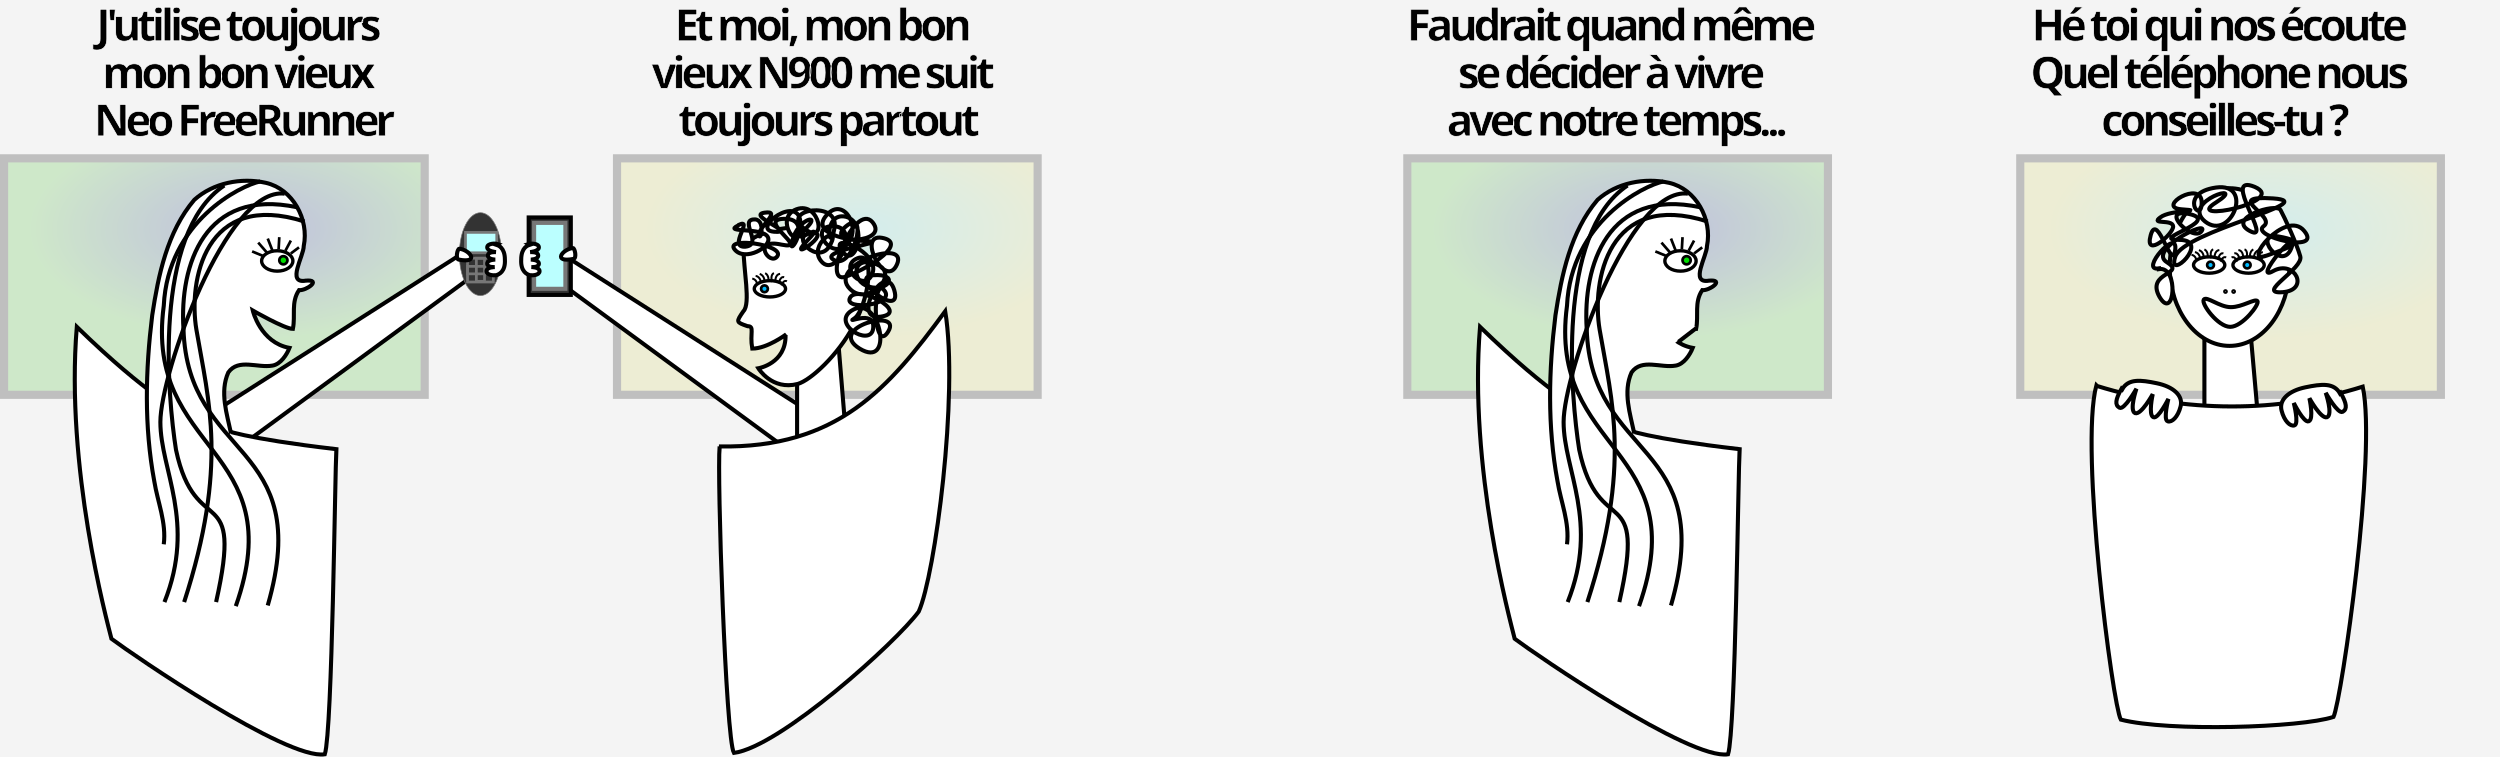
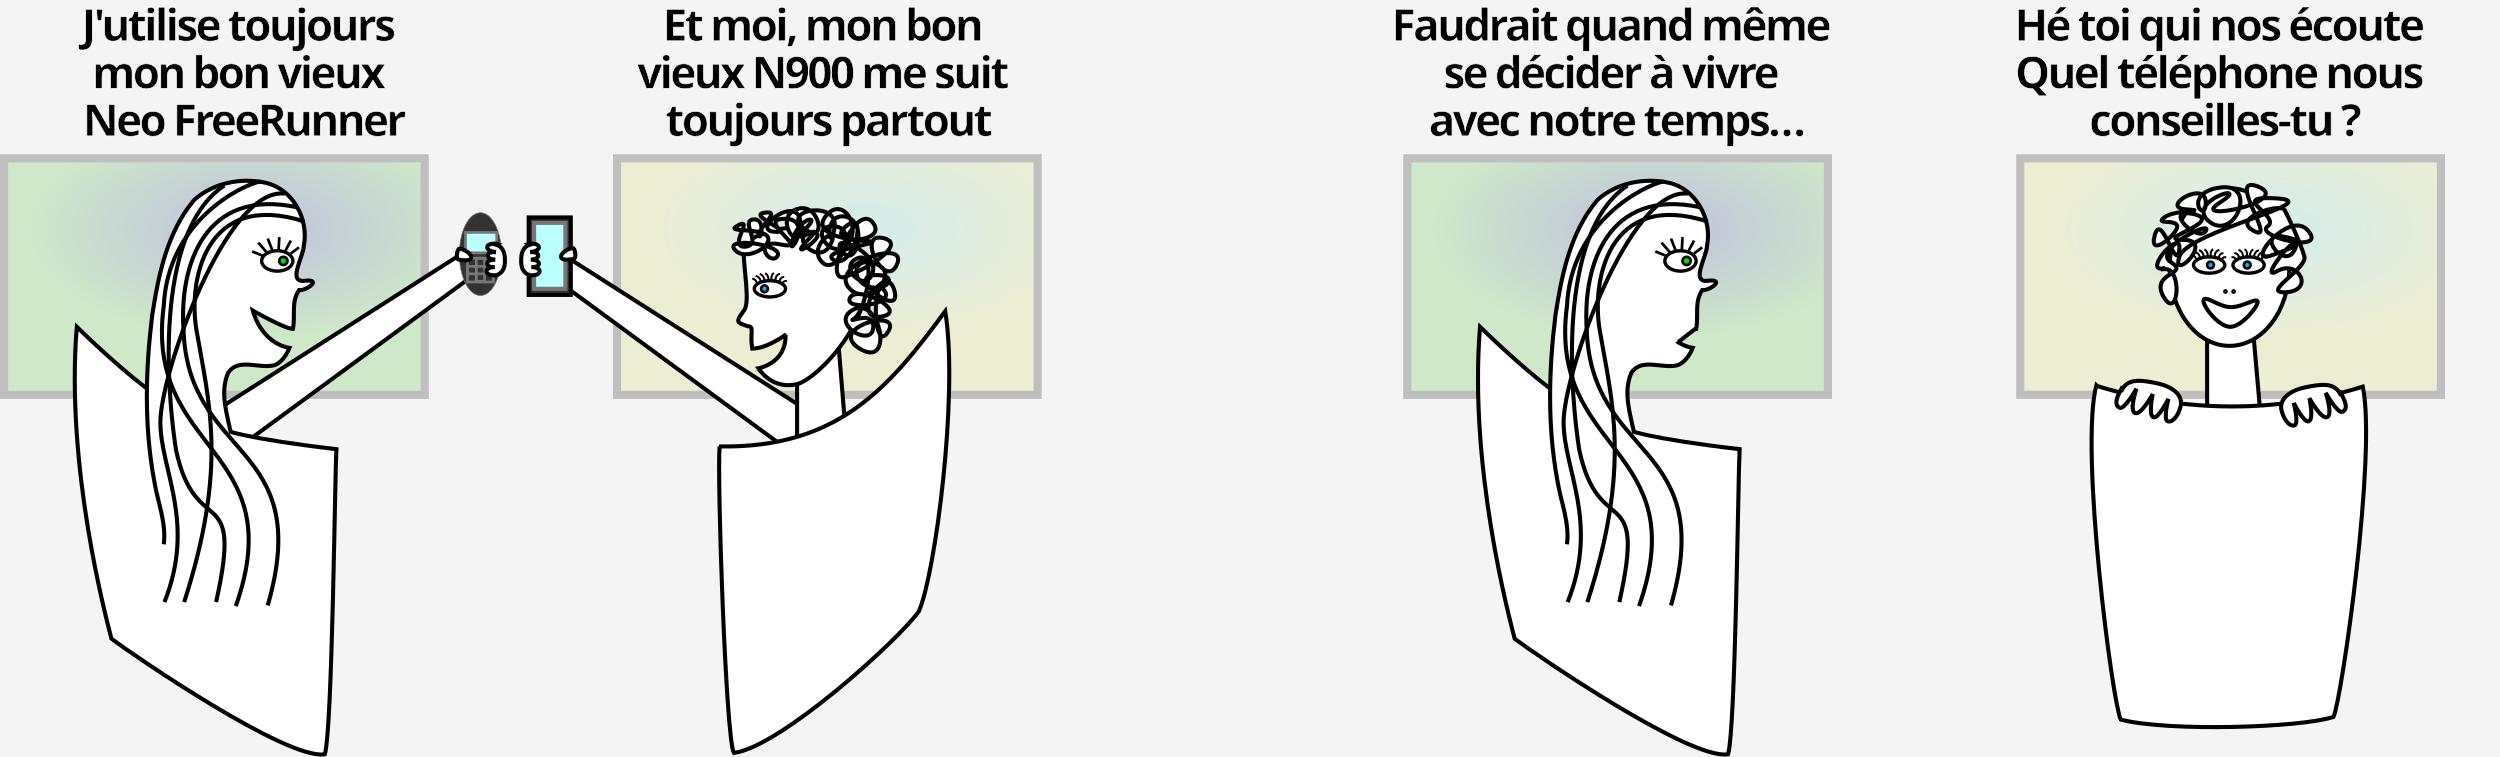
<svg xmlns="http://www.w3.org/2000/svg" xmlns:xlink="http://www.w3.org/1999/xlink" version="1.1" viewBox="0 0 3679 1114" width="100%" fill="#fff" stroke="#000" stroke-width="6">
  <rect id="fond_blanc_semi-transparent" x="0" y="0" width="3679" height="1114" stroke="#fff" opacity=".3" />
  <defs>
-     <radialGradient id="c" cx="516" cy="185" r="54" gradientTransform="matrix(6 0 0 3 -2730 -218)" gradientUnits="userSpaceOnUse">
+     <radialGradient id="a" cx="516" cy="185" r="54" gradientTransform="matrix(6 0 0 3 -2730 -218)" gradientUnits="userSpaceOnUse">
      <stop stop-color="#44a" offset="0" />
      <stop stop-color="#7c6" offset="1" />
    </radialGradient>
    <radialGradient id="b" cx="516" cy="185" r="54" gradientTransform="matrix(6 0 0 3 -1825 -218)" gradientUnits="userSpaceOnUse">
      <stop stop-color="#8dd" offset="0" />
      <stop stop-color="#dd8" offset="1" />
    </radialGradient>
  </defs>
-   <g fill="#000" stroke="#fff" stroke-width="1" font-family="Purisa" font-weight="bolder" font-size="65px" letter-spacing="-0.1em" word-spacing="-0.1em" text-anchor="middle">
+   <g fill="#000" stroke="#fff" stroke-width="1" font-family="Purisa" font-weight="bolder" font-size="65" letter-spacing="-4" word-spacing="-4" text-anchor="middle">
    <text>
      <tspan x="360" y="60">J'utilise toujours</tspan>
      <tspan x="360" y="130">mon bon vieux</tspan>
      <tspan x="360" y="200">Neo FreeRunner</tspan>
    </text>
    <text>
      <tspan x="1220" y="60">Et moi, mon bon</tspan>
      <tspan x="1220" y="130">vieux N900 me suit</tspan>
      <tspan x="1220" y="200">toujours partout</tspan>
    </text>
    <text>
      <tspan x="2380" y="60">Faudrait quand même</tspan>
      <tspan x="2380" y="130">se décider à vivre</tspan>
-       <tspan x="2380" y="200">avec notre temps...</tspan>
+       <tspan x="2380" y="200">avec notre temps…</tspan>
    </text>
    <text>
      <tspan x="3275" y="60">Hé toi qui nos écoute</tspan>
      <tspan x="3275" y="130">Quel téléphone nous</tspan>
      <tspan x="3275" y="200">conseilles-tu ?</tspan>
    </text>
  </g>
  <g id="2ecrans" opacity=".3" stroke="#444" stroke-width="12">
    <rect x="908" y="233" width="619" height="348" fill="url(#b)" />
-     <rect x="6" y="233" width="619" height="348" fill="url(#c)" />
+     <rect x="6" y="233" width="619" height="348" fill="url(#a)" />
  </g>
  <use transform="translate(2065)" xlink:href="#2ecrans" />
  <path id="e" d="m285 625 392-250 39 16-390 286" />
  <use id="bras_court" transform="matrix(-1 0 0 1 1506 0)" xlink:href="#e" />
  <g id="NeoFreeRunner" fill="none" stroke="#777" stroke-width="4">
    <ellipse cx="707" cy="374" rx="31" ry="61" fill="#333" stroke-width="1" />
    <rect x="685" y="342" width="46" height="30" fill="#bff" />
    <rect x="688" y="380" width="38" height="35" />
    <rect x="688" y="392" width="38" height="11" />
    <rect x="701" y="380" width="12" height="34" />
  </g>
  <rect x="778" fill="#333" stroke="#000" stroke-width="6" y="320" width="62" height="114" />
  <rect x="786" fill="#bff" stroke="#777" stroke-width="6" y="328" width="46" height="97" />
  <path id="h" d="m732 359c-3-1-15-1-15 5s13 7 13 7-12-1-12 5 11 6 11 6-12 0-12 6 11 5 11 5-12 0-12 6 10 6.5 14 6c4-1 14-5 13-23 0-18-10-21-13-22z" />
  <path id="g" d="m676 366c16 2 30 22-1 16-5-1-2-16 1-16z" />
  <use transform="matrix(-1 0 0 1 1510  0)" xlink:href="#h" />
  <use transform="matrix(-1 0 0 1 1519 -1)" xlink:href="#g" />
  <g id="long">
    <path d="m328 632s29 13 167 29c-2 31-6 415-17 449-56 9-282-146-314-170-7-28-68-252-51-459 106 103 154 125 153 122" />
    <path d="m340 638c-6-29-17-61-4-90 15-21 43-6 65-10 12-2 21-16 25-26-43-8-54-55-54-55s47 27 59 27c4-20-3-39 9-57 11 1 34-16 10-14-29 5-3-36-3-51 8-39-16-84-56-93-36-8-77 0-105 25-40 47-53 111-62 170-10 81-12 163 3 244 5 31 18 61 14 93" />
    <g fill="none">
      <path d="m383 267c-29 6-136 59-142 183-29 218 189 206 106 442" />
      <path d="m448 326c-147-47-171 88-159 159 18 106 47 200-18 401" />
      <path d="m330 273c-106 71-83 313-71 389 29 136 100 41 59 224" />
      <path d="m419 285c-86-11-183 265-183 336s53 147 6 265" />
      <path d="m437 305c-136-29-173 85-167 179 6 195 194 164 124 407" />
    </g>
    <ellipse cx="408" cy="384" rx="23" ry="15" stroke-width="5" />
    <g stroke-width="4">
      <path d="m428 354-8 15" />
      <path d="m411 349-1 18" />
      <path d="m440 364-12 9" />
      <path d="m394 351 7 18" />
      <path d="m380 357 13 15" />
      <path d="m371 370 17 7" />
-       <circle cx="417" cy="383" r="6" fill="#0d0" />
+       <circle cx="417" cy="384" r="6" fill="#0d0" />
    </g>
  </g>
  <path id="cou_court" d="m1245 642-11-134-61 55v94" />
  <path id="visage_court" d="m1157 492s-28 21-50 21c-4-23 4-33-7-33-17-6-17-6-6-22 11-11 0-61 0-95v6c0-28 95-50 145-22 95 72-27 207-65 218-38 10-58-23-58-23s41-7 40-49z" />
  <path id="cheuveux_courts" d="m1087 331c23-11-17 34 10 32 26-3-8-37 11-40 20-3 11 34 9 23s35-37 8-33 50 31 14 28 39-59 39-11-41-9-6-22 46.5 56 11 28c-35-28 53-42 45 0s-18-25 17-17c34 9 14 80-6 50-20-29 56 2 45 33s-52-10-22-22 12 77-4 88c-17 11 30-15 27 15s-67-9-28-28c39-18 59 89 8 58-50-31 64-61 42-25s-24-83-6-61c19 22-61 31-50 11s89 22 45 28c-45 6 7-84 20-39s-70-20-31-22c39-3 23 25-6 17-28-8-25-48 11-33 37 14-16 67-42 33-25-34 89-72 72-33s-60-46-22-39-15 43-53 57 13-111 39-80c26 32-73 34-39 6s11 64-17 50 80-26 50-28c-30-1-87-11-61-39 25-28 53 22 28 45-25 22-56-31-17-28s3 77-19 52 30-58 13-25-62-14-28-17-40 47-6 11c35-36-35 18 0-20 20-20-14-12-22 20-9 31 33-32-11-32-45 0 39 47-5 38-45-10-17 33-6 17 11-17-78-29-63-10s56-4 49-18c-7-15-67-6-44-17z" />
  <path d="m1058 657c175 3 250-86 333-199 20 123-15 389-39 442-33 45-204 199-272 208-12-21-25-410-21-451z" />
  <g id="an" fill="none" stroke-width="3">
    <ellipse cx="1133" cy="425" rx="23" ry="12" fill="#fff" stroke-width="5" />
    <path d="m1131 414s1-9-5-12" />
    <path d="m1150 420s3-9 8-6" />
    <path d="m1114 417s-1-6-7-7" />
    <path d="m1125 415s1-9-7-12" />
    <path d="m1120 416s-1-9-8-10" />
    <path d="m1136 415s-3-11 3-13" />
    <path d="m1141 415s-1-11 7-12" />
    <path d="m1146 417s2-11 8-9" />
  </g>
  <circle id="ap" cx="1125" cy="425" r="5" fill="#0bf" stroke-width="4" />
  <use transform="translate(2065)" xlink:href="#long" />
-   <path d="m2495 481-73-42 31 75z" stroke="none" fill="#fff" />
-   <path d="m2496 483-26 20" fill="none" stroke="#000" stroke-width="6" />
-   <path id="cou_court_2" d="m3322 604-13-147-65 41v116" />
+   <path d="m2495 481-73-42 31 75z" stroke="none" />
+   <path d="m2496 483-26 20" />
+   <path id="cou_court_2" d="m3326 604-13-147-65 41v116" />
  <ellipse cx="3281" cy="393" rx="88" ry="116" />
-   <path d="m3177 395c-30 5 29-62 24-27-5 34-26-58-36-22s34-2 33-13-34-2-19-13c15-12 70-9 31-12-38-3 30-44 30-10s-36-14 21-22 22 80-16 50c-37-30 66-60 16-28-50 31 108-1 57-23-51-21 29 84-7 65s39-42 45-31 24 50 29 68c6 18-67 56-26 53s18-49-14-31 41-71 27-34-59-24-19-17 23 14-17 28c-40 15 28-70 55-36 28 34-80 8-60-7 21-15-62-46 14-41s-132 48-144 86 54-25 6-25c-47 0 63-27 15-38-47-10 6 43 18 25s-81 28-51 46c29 18-32 14-11 51 22 37 29-46-1-41z" />
+   <path d="m3183 395c-30 5 29-62 24-27-5 34-26-58-36-22s34-2 33-13-34-2-19-13c15-12 70-9 31-12-38-3 30-44 30-10s-36-14 21-22 22 80-16 50c-37-30 66-60 16-28-50 31 108-1 57-23-51-21 29 84-7 65s39-42 45-31 24 50 29 68c6 18-67 56-26 53s18-49-14-31 41-71 27-34-59-24-19-17 23 14-17 28c-40 15 28-70 55-36 28 34-80 8-60-7 21-15-62-46 14-41s-132 48-144 86 54-25 6-25c-47 0 63-27 15-38-47-10 6 43 18 25s-81 28-51 46c29 18-32 14-11 51 22 37 29-46-1-41z" />
  <path d="m3282 481c-18 0-43-34-39-40s23 11 40 11 35-13 39-9-22 38-40 38z" />
  <g id="am">
    <use transform="translate(2118 -35)" xlink:href="#an" />
    <use transform="translate(2128 -35)" xlink:href="#ap" />
  </g>
  <use transform="matrix(-1 0 0 1 6560 0)" xlink:href="#am" />
  <circle id="narine" cx="3275" cy="429" r="2" stroke-width="3" />
  <use transform="translate(12)" xlink:href="#narine" />
-   <path id="f" d="m3086 568c129 40 267 40 391 1 21 97-31 460-43 486-48 16-243 22-313 4-12-21-61-398-36-492z" />
-   <path id="main" d="m3122 572c-9 16-10 24-3 28s25-28 25-28-11 32-2 36c9 3 26-28 26-28s-7 31 1 34c7 3 22-27 22-27s-8 31-1 33c6 2 15-6 19-22s-11-29-35-34-42-7-51 9z" fill="#fff" stroke="#000" stroke-width="6" />
+   <path d="m3086 568c129 40 267 40 391 1 21 97-31 460-43 486-48 16-243 22-313 4-12-21-61-398-36-492z" />
+   <path id="main" d="m3122 572c-9 16-10 24-3 28s25-28 25-28-11 32-2 36c9 3 26-28 26-28s-7 31 1 34c7 3 22-27 22-27s-8 31-1 33c6 2 15-6 19-22s-11-29-35-34-42-7-51 9z" />
  <use transform="matrix(-1 0 0 1 6566.5 6)" xlink:href="#main" />
</svg>
